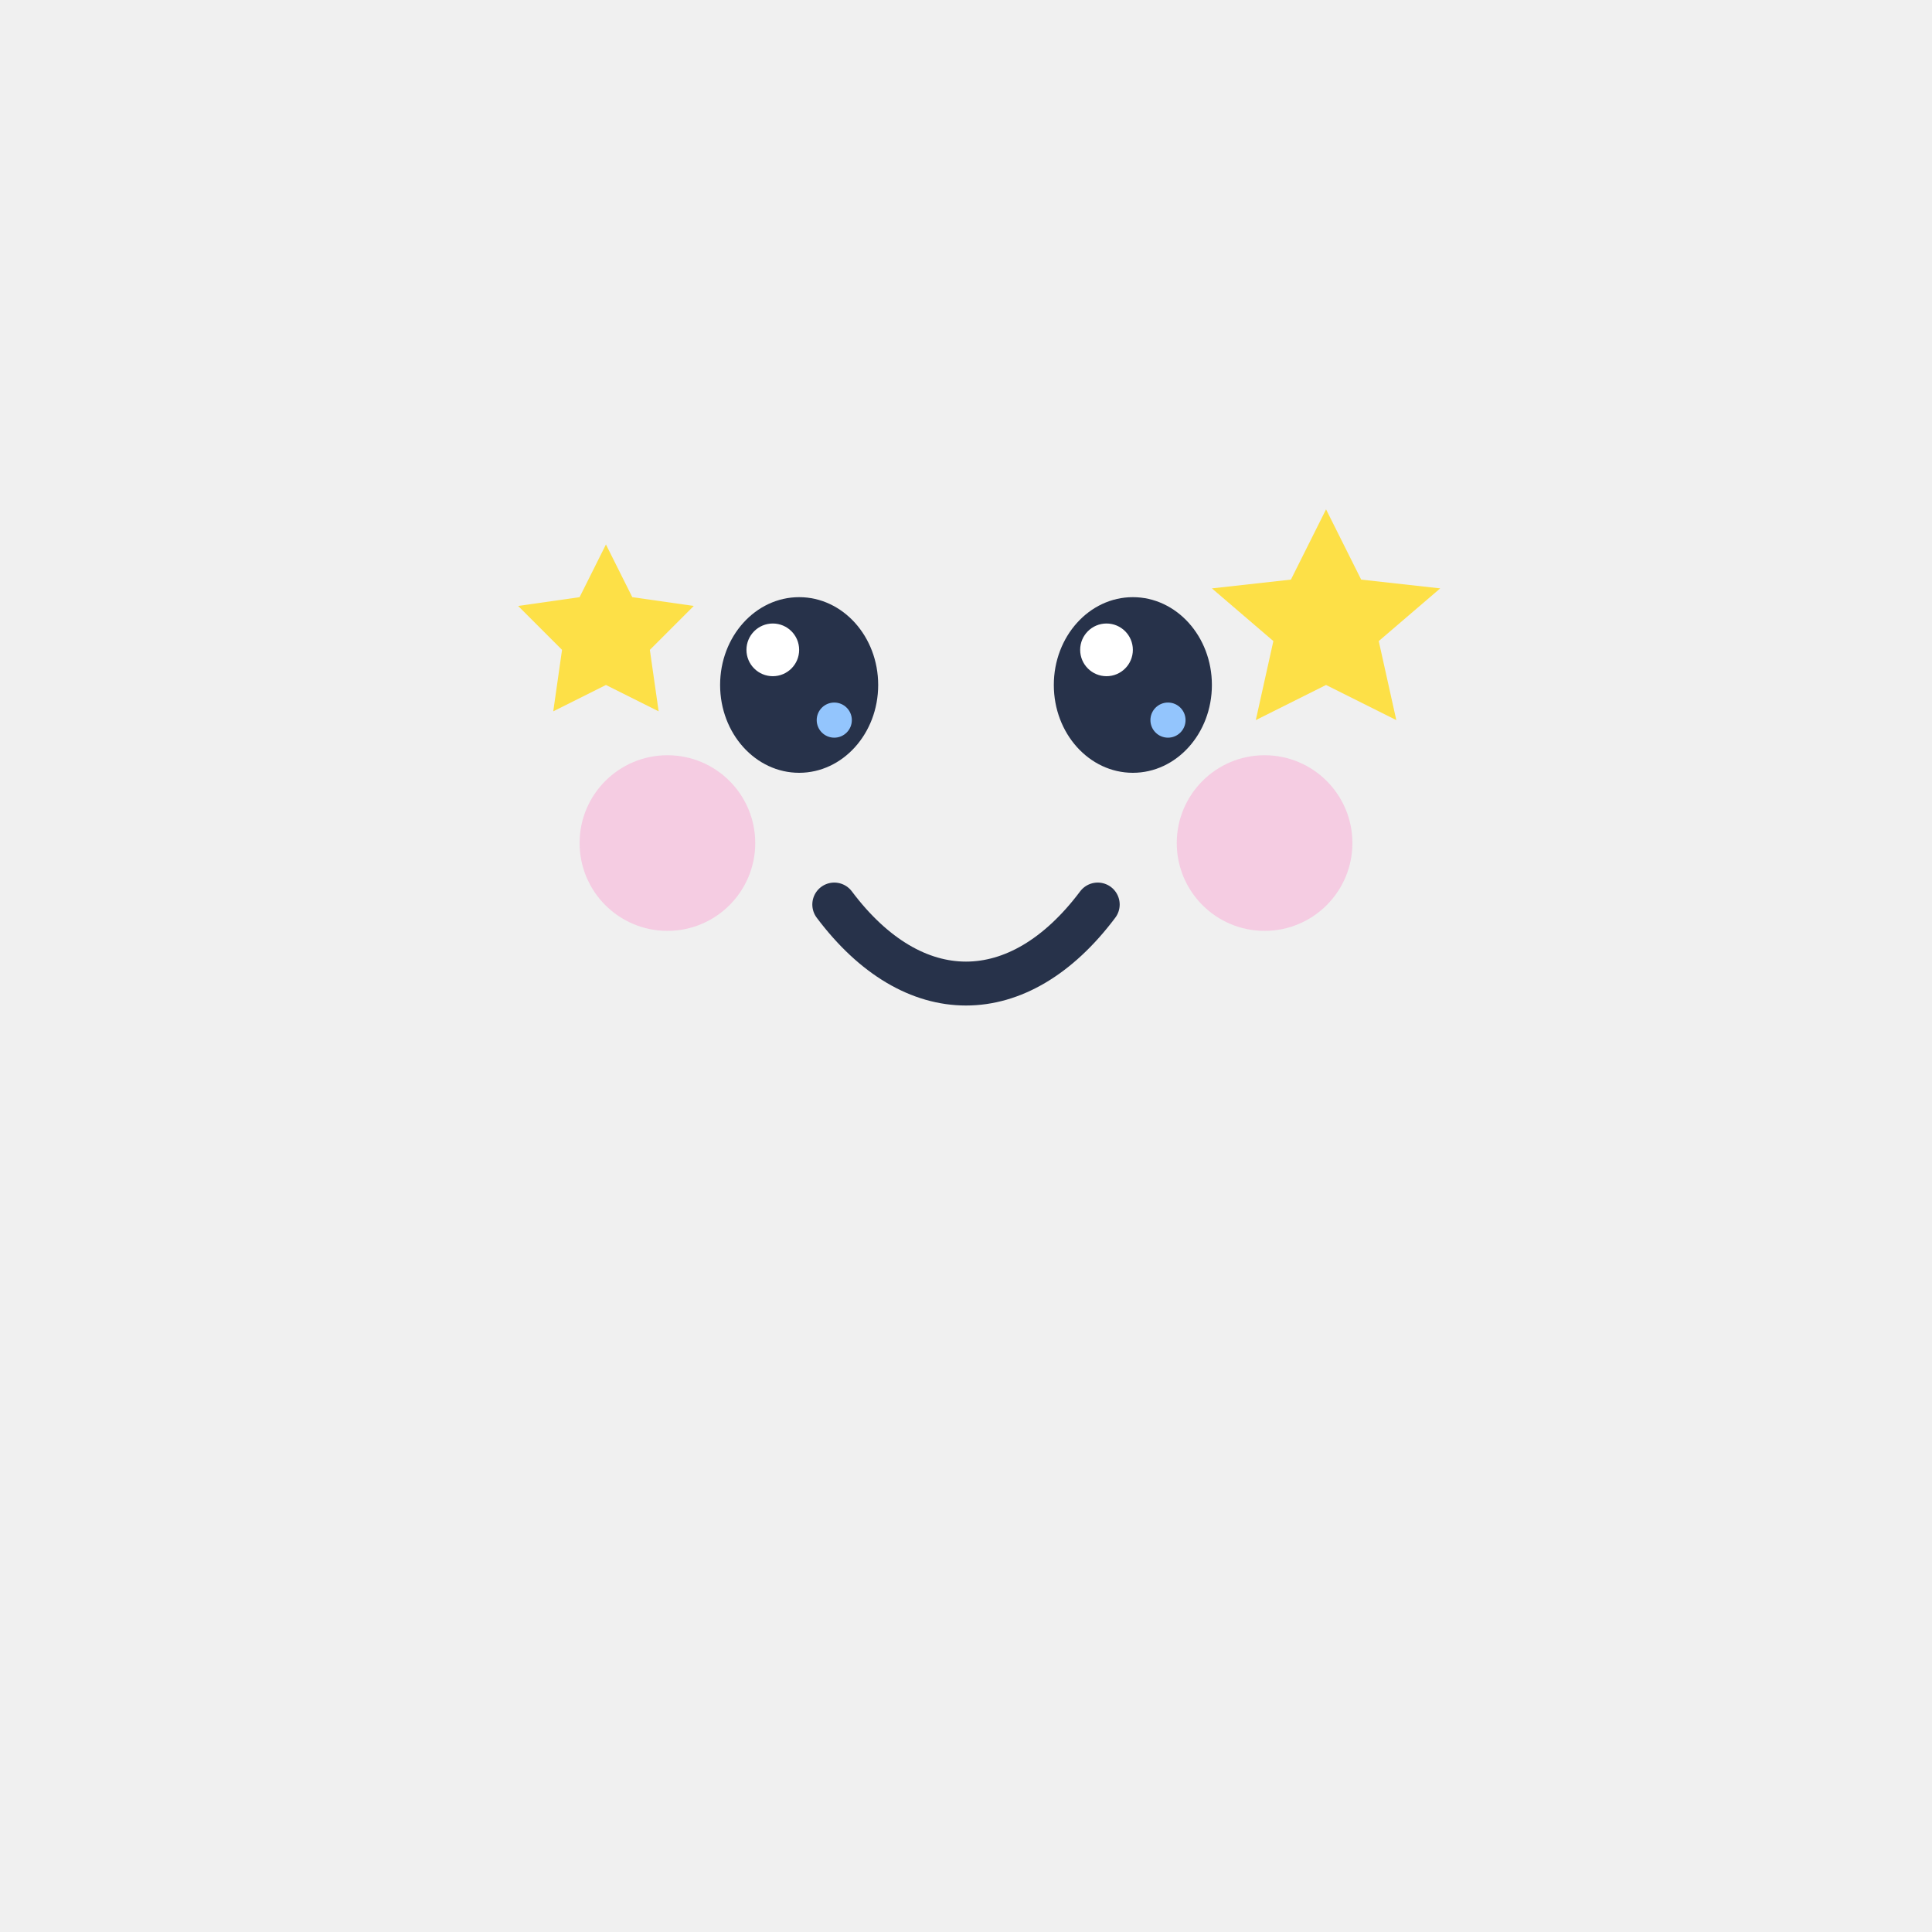
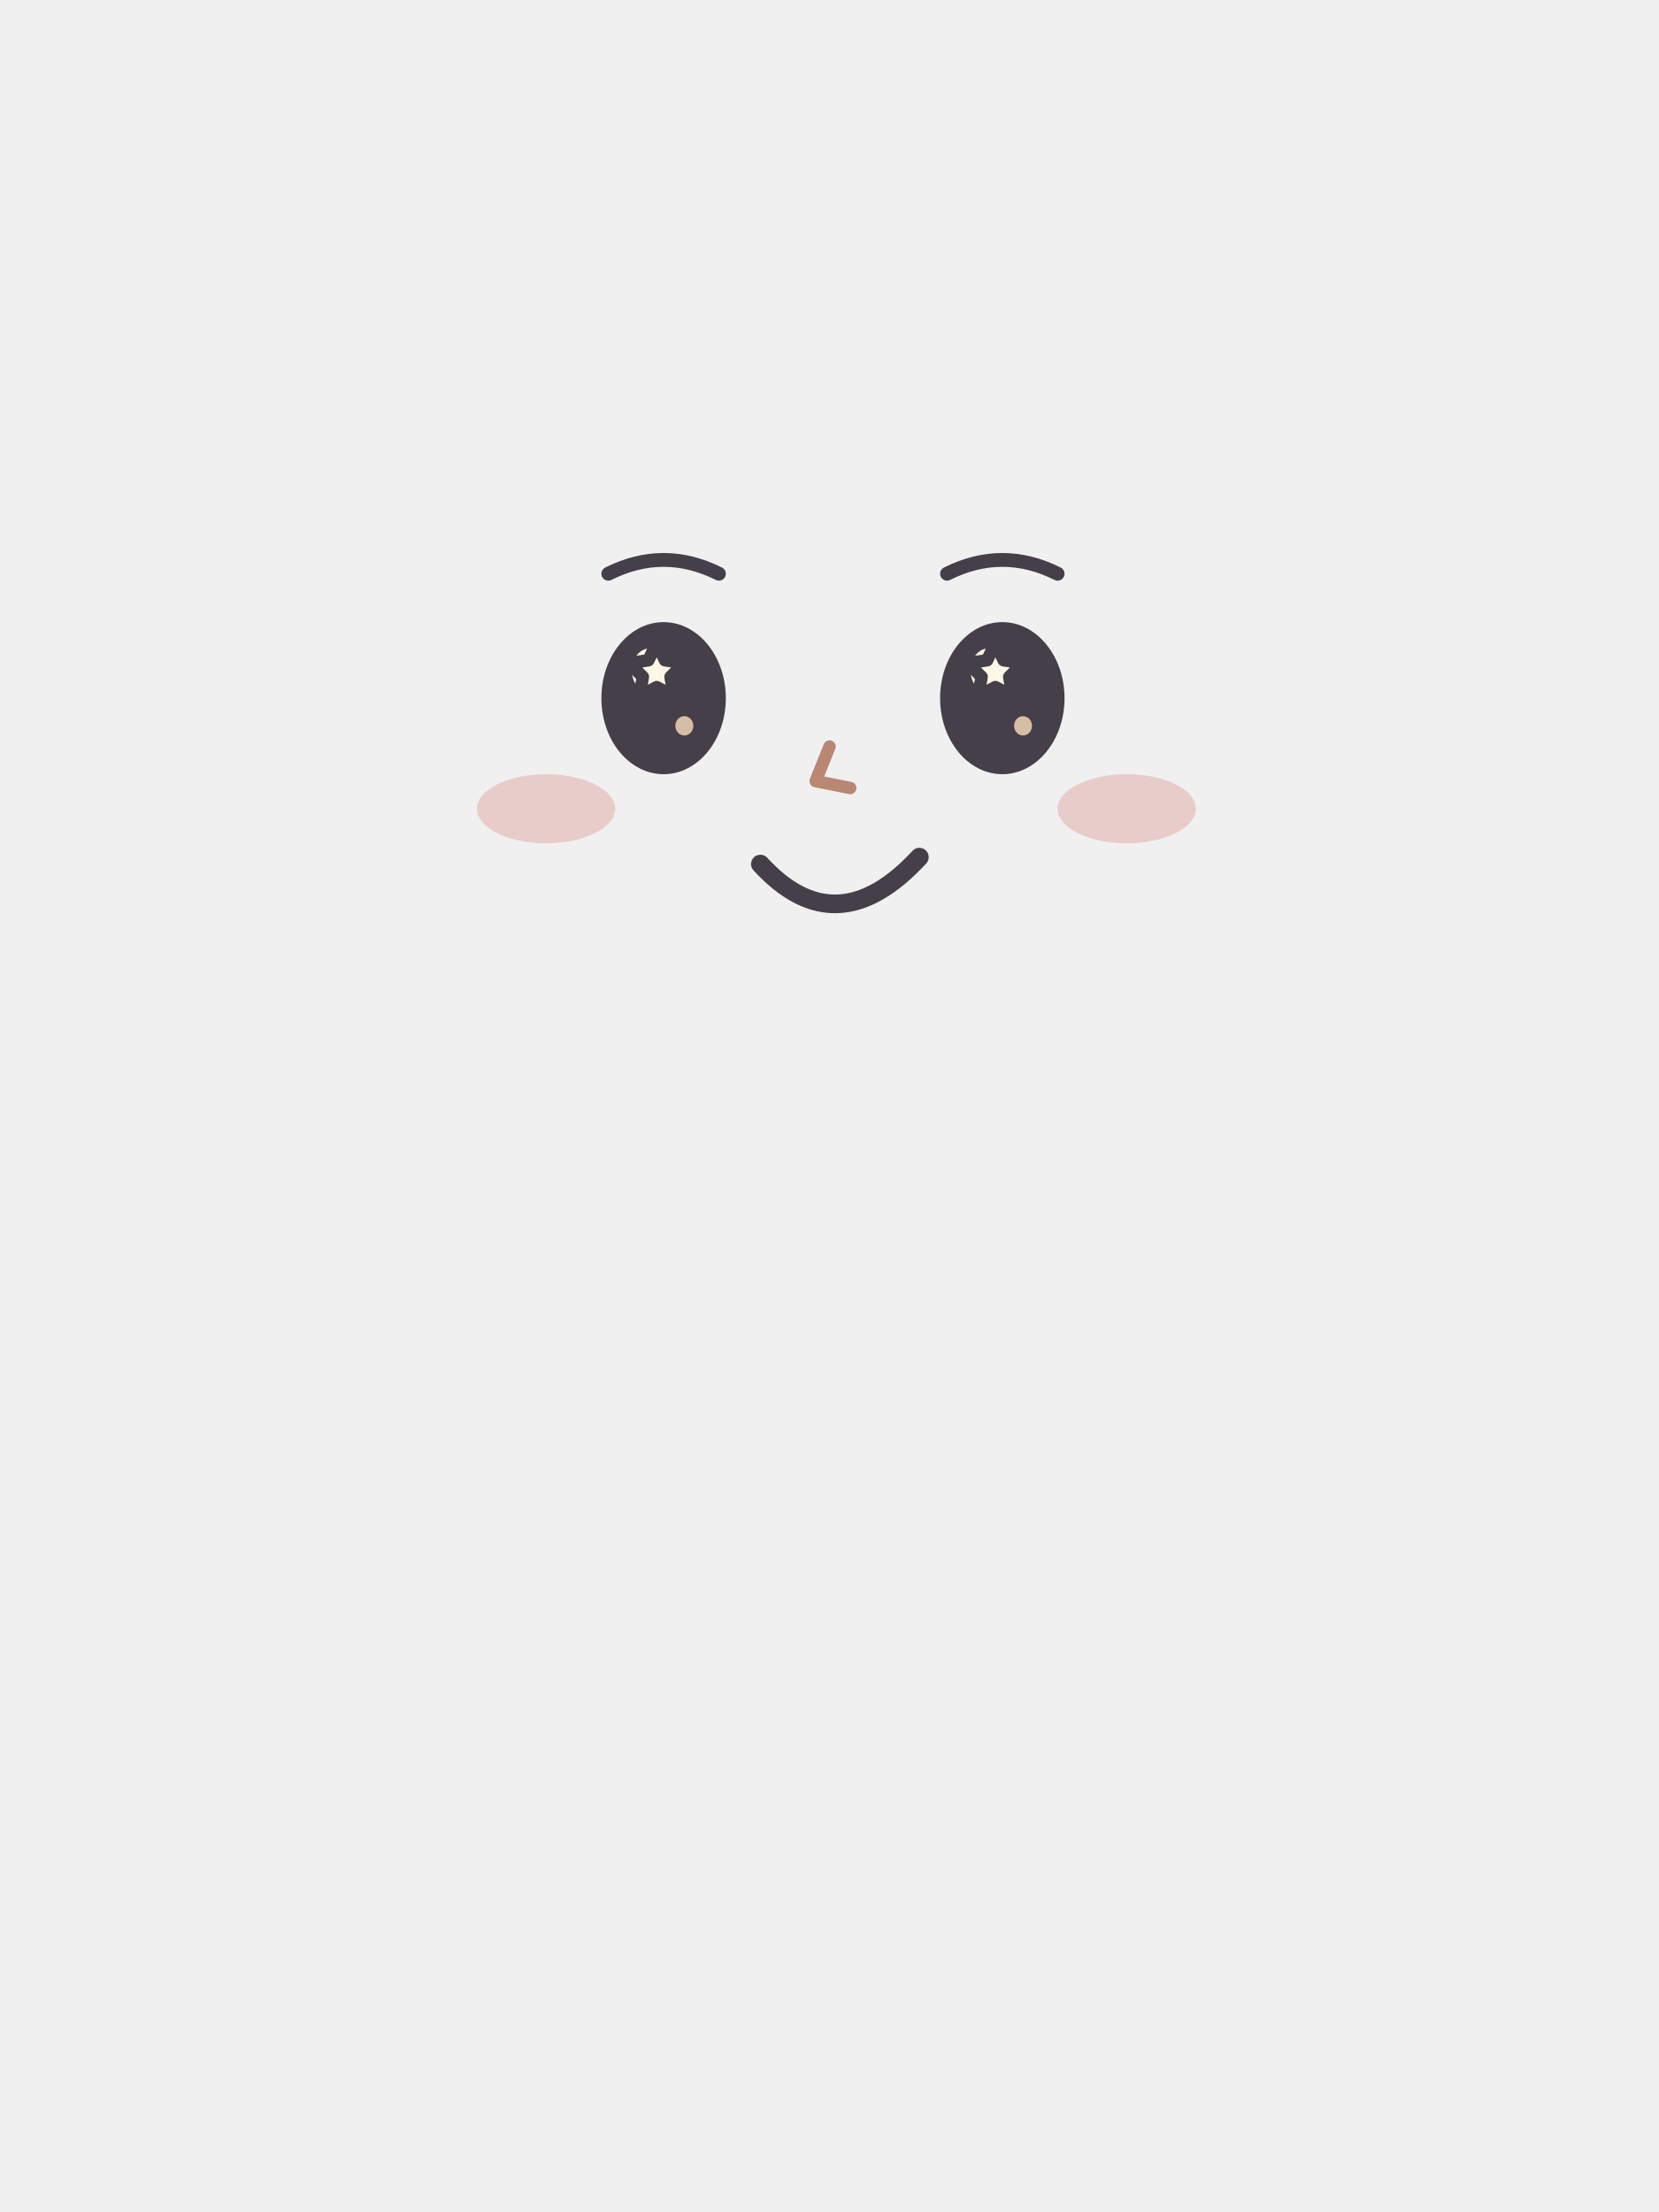
- <svg xmlns="http://www.w3.org/2000/svg" viewBox="0 0 220 220">
-   <ellipse cx="91" cy="78" rx="9" ry="10" fill="#27324a" />
-   <ellipse cx="129" cy="78" rx="9" ry="10" fill="#27324a" />
-   <circle cx="88" cy="74" r="3" fill="#fff" />
-   <circle cx="126" cy="74" r="3" fill="#fff" />
-   <circle cx="95" cy="82" r="2" fill="#93c5fd" />
-   <circle cx="133" cy="82" r="2" fill="#93c5fd" />
-   <path d="M95 103c9 12 21 12 30 0" fill="none" stroke="#27324a" stroke-width="5" stroke-linecap="round" />
-   <circle cx="76" cy="96" r="10" fill="#f9a8d4" opacity=".5" />
-   <circle cx="144" cy="96" r="10" fill="#f9a8d4" opacity=".5" />
-   <path d="M69 62l3 6 7 1-5 5 1 7-6-3-6 3 1-7-5-5 7-1zM151 58l4 8 9 1-7 6 2 9-8-4-8 4 2-9-7-6 9-1z" fill="#fde047" />
+ <svg xmlns="http://www.w3.org/2000/svg" viewBox="0 0 240 320" role="img" aria-label="프린세스 눈빛">
+   <g class="hw-avatar-eye">
+     <ellipse cx="96" cy="101" rx="9" ry="11" fill="#443f48" stroke="#443f48" stroke-width="0" />
+     <ellipse cx="94" cy="97" rx="2.6" ry="3.2" fill="#fff7e5" stroke="#443f48" stroke-width="0" />
+     <ellipse cx="99" cy="105" rx="1.3" ry="1.4" fill="#d6bda5" stroke="#443f48" stroke-width="0" />
+     <path d="M95 93l1.2 2.52 2.8 0.4 -2 2 0.48 2.8 -2.48 -1.32 -2.48 1.32 0.48 -2.8 -2 -2 2.8 -0.4z" fill="#fff7e5" stroke="#443f48" stroke-width="1.8" stroke-linejoin="round" stroke-linecap="round" />
+   </g>
+   <path d="M88 83q8-4 16 0" fill="none" stroke="#443f48" stroke-width="2" stroke-linejoin="round" stroke-linecap="round" />
+   <g class="hw-avatar-eye">
+     <ellipse cx="145" cy="101" rx="9" ry="11" fill="#443f48" stroke="#443f48" stroke-width="0" />
+     <ellipse cx="143" cy="97" rx="2.6" ry="3.2" fill="#fff7e5" stroke="#443f48" stroke-width="0" />
+     <ellipse cx="148" cy="105" rx="1.3" ry="1.4" fill="#d6bda5" stroke="#443f48" stroke-width="0" />
+     <path d="M144 93l1.2 2.52 2.8 0.4 -2 2 0.48 2.8 -2.48 -1.32 -2.48 1.32 0.48 -2.8 -2 -2 2.8 -0.4z" fill="#fff7e5" stroke="#443f48" stroke-width="1.8" stroke-linejoin="round" stroke-linecap="round" />
+   </g>
+   <path d="M137 83q8-4 16 0" fill="none" stroke="#443f48" stroke-width="2" stroke-linejoin="round" stroke-linecap="round" />
+   <g opacity=".36" fill="#dc8d87">
+     <ellipse cx="79" cy="117" rx="10" ry="5" />
+     <ellipse cx="163" cy="117" rx="10" ry="5" />
+   </g>
+   <path d="M120 108l-2 5 5 1" fill="none" stroke="#b98774" stroke-width="1.8" stroke-linejoin="round" stroke-linecap="round" />
+   <path d="M110 125q11 12 23-1" fill="none" stroke="#443f48" stroke-width="2.7" stroke-linejoin="round" stroke-linecap="round" />
</svg>
